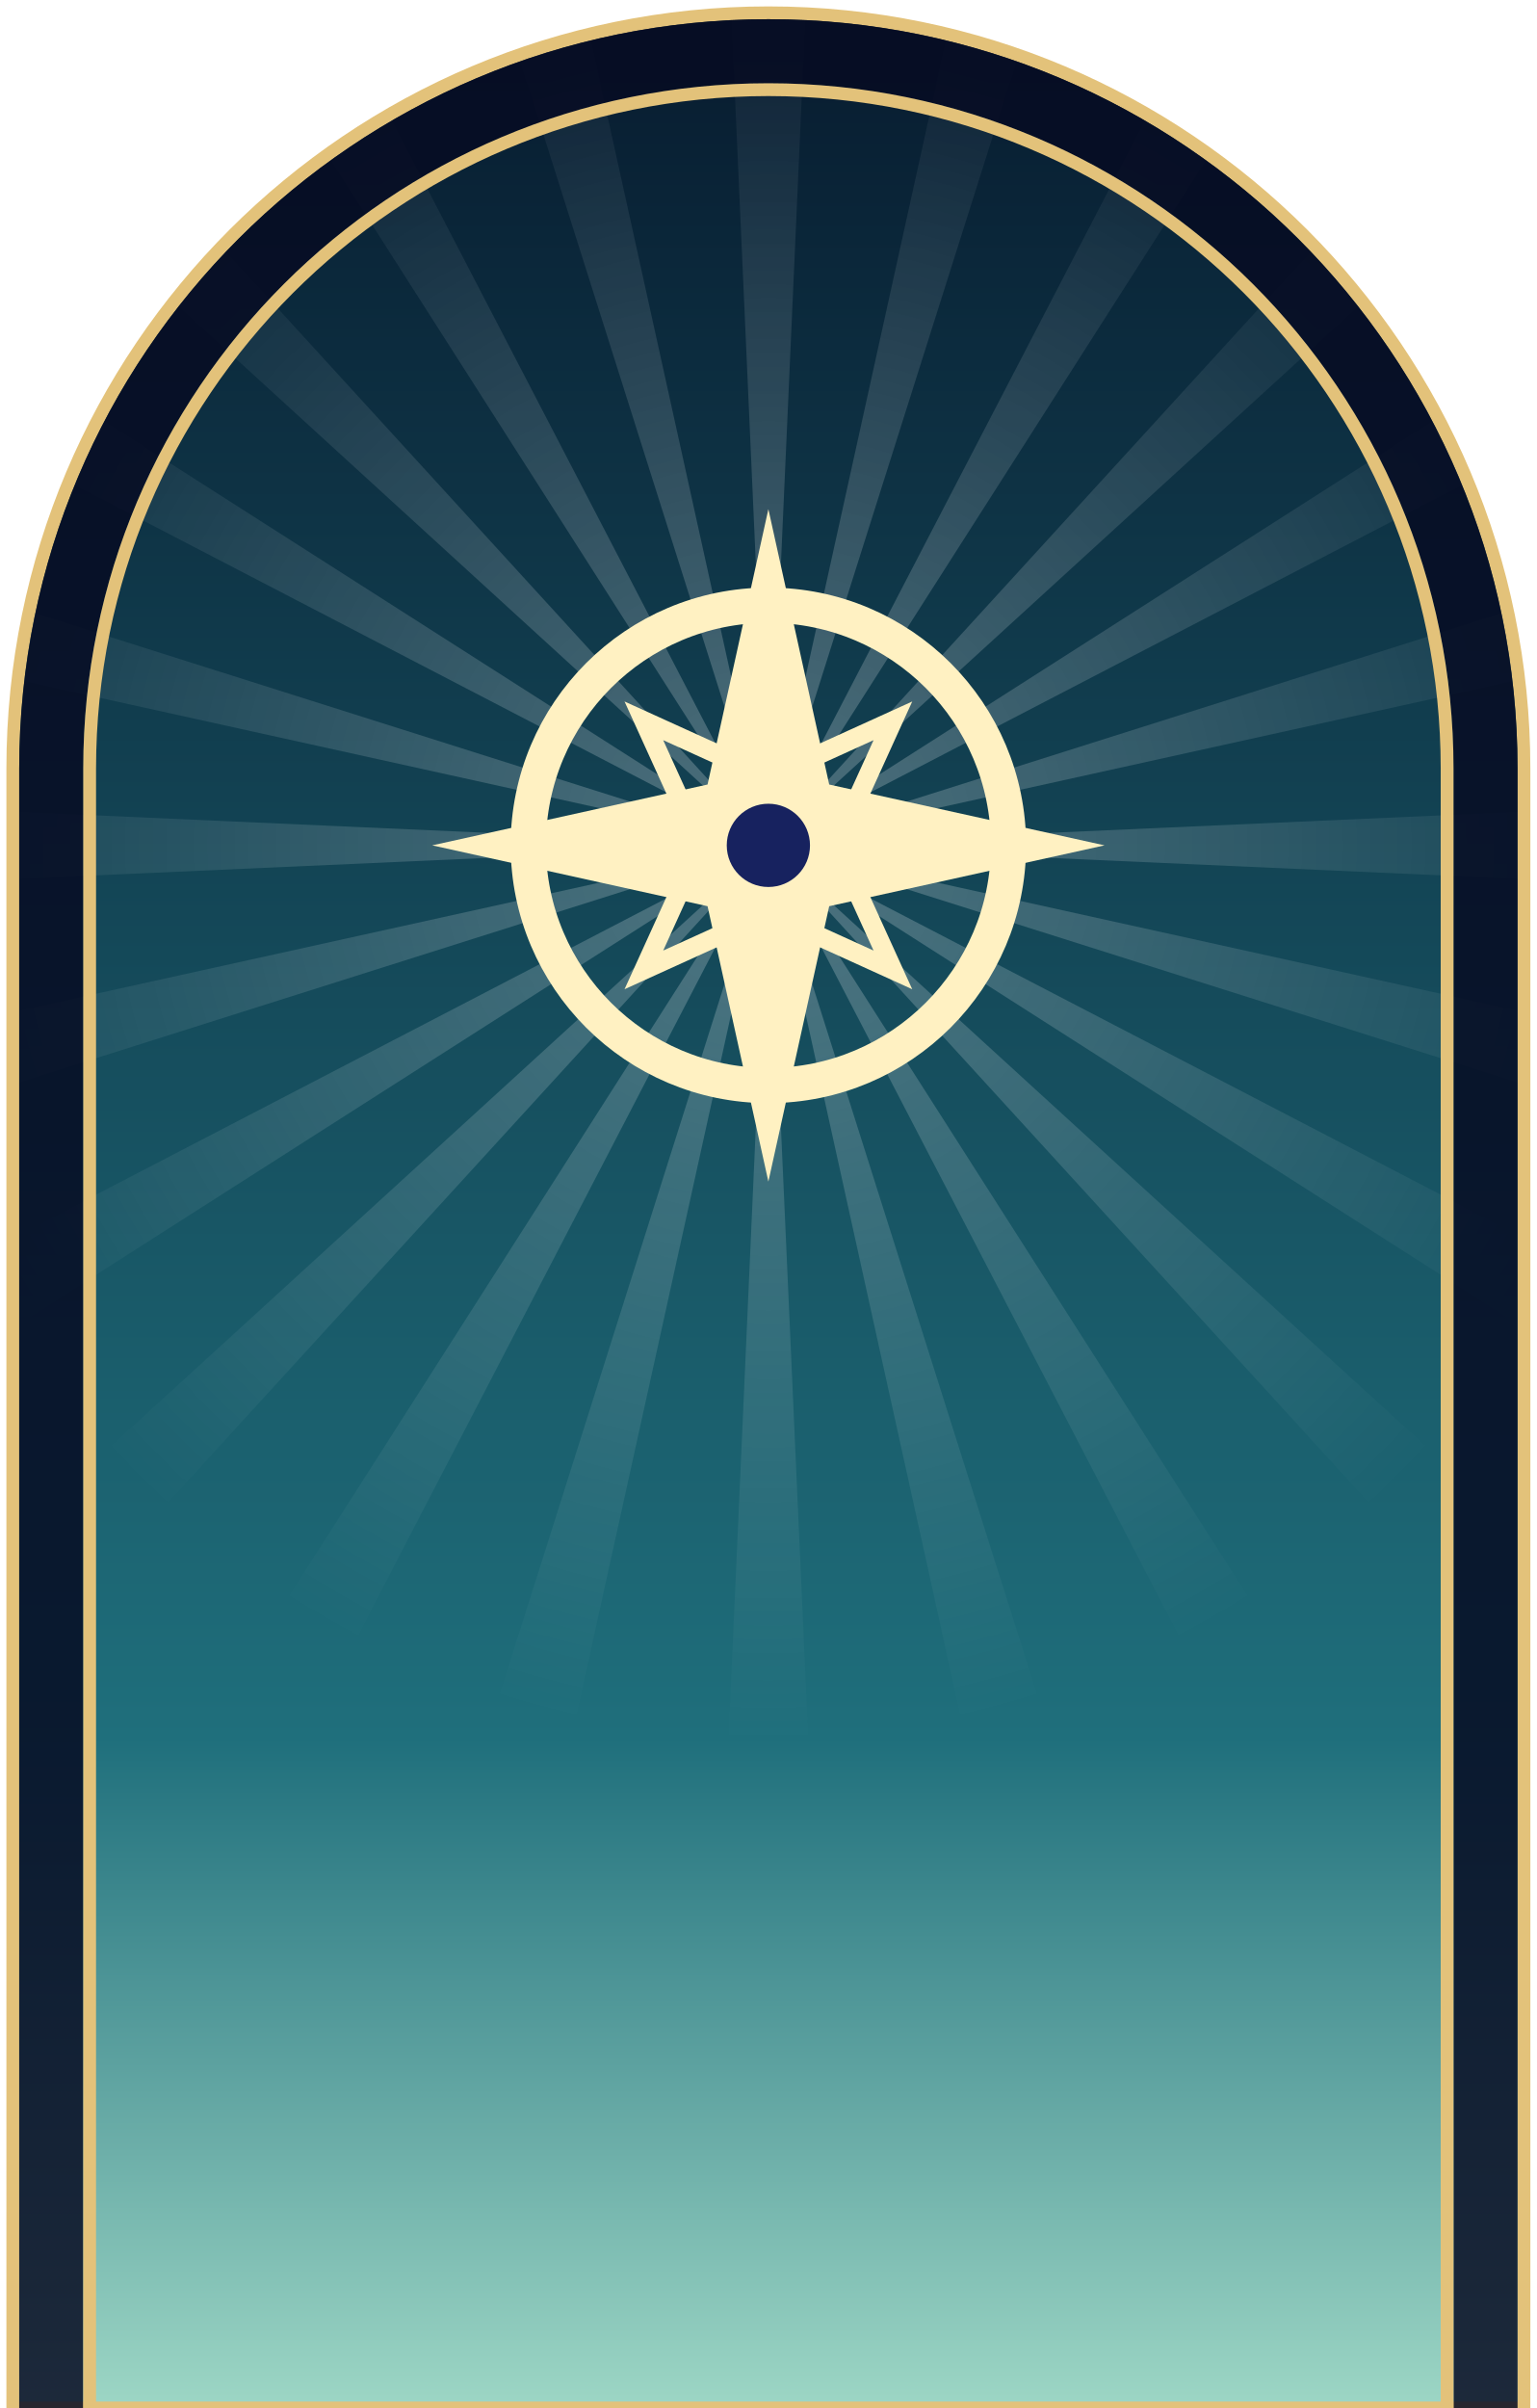
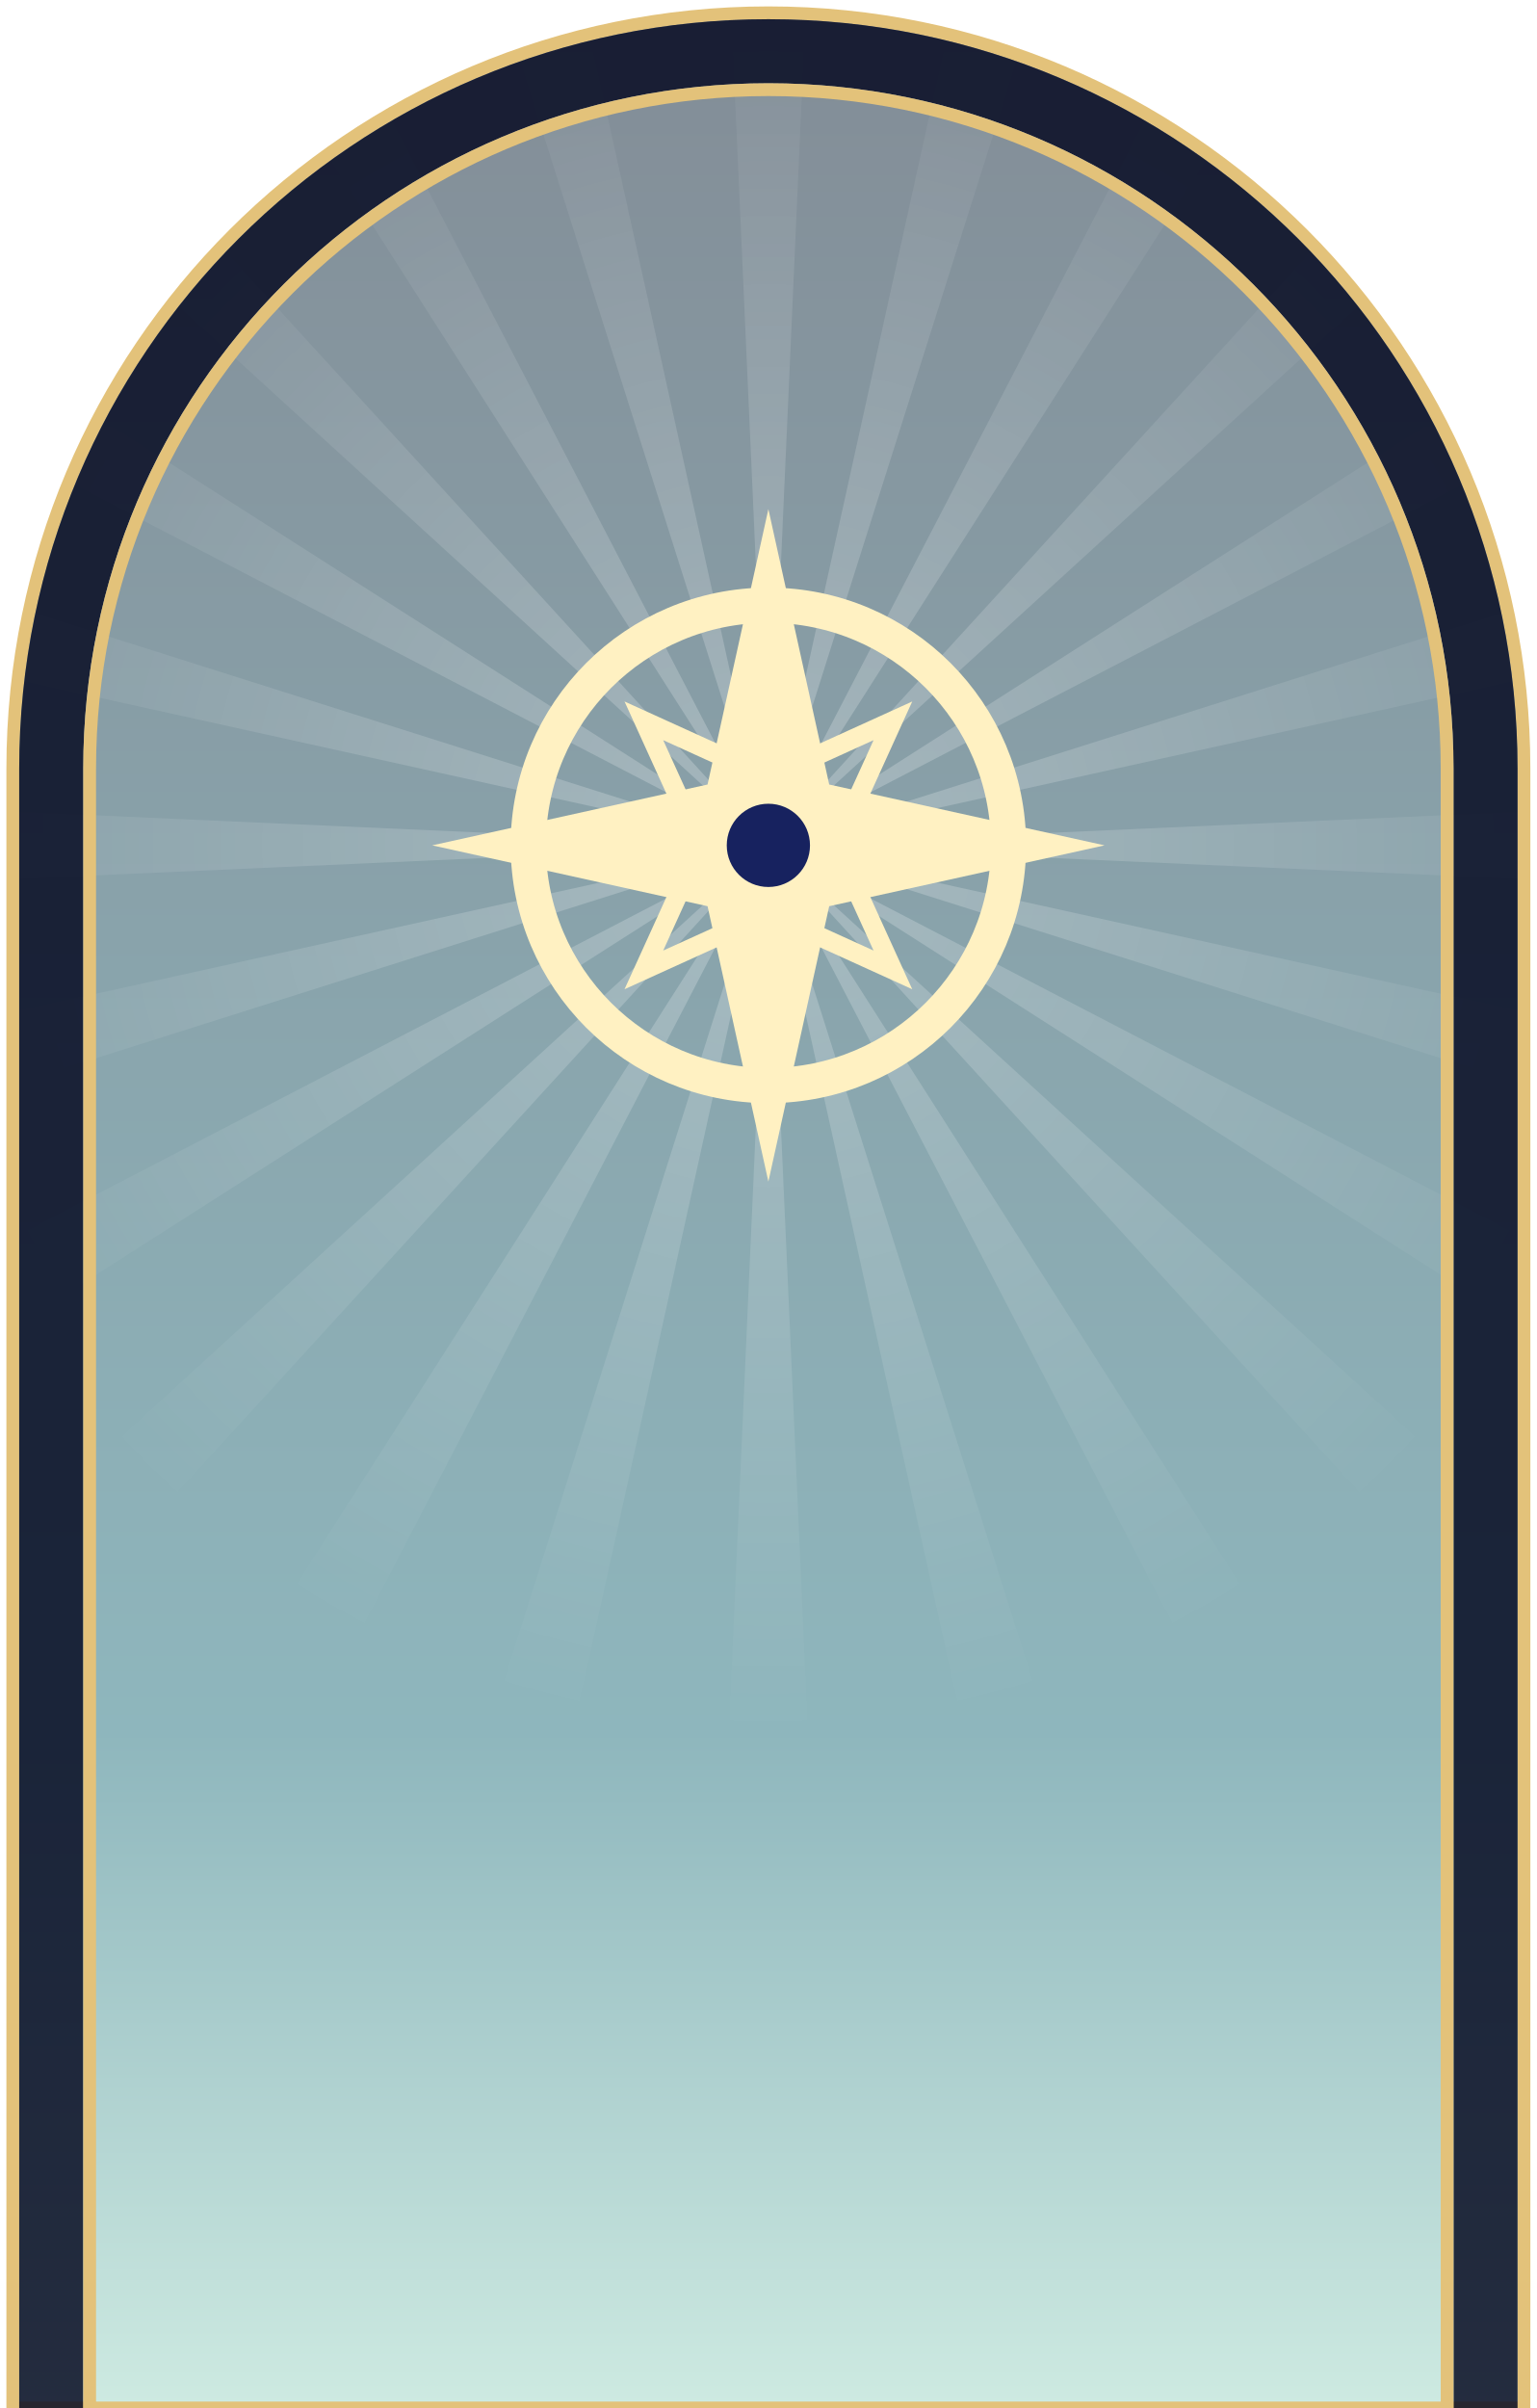
<svg xmlns="http://www.w3.org/2000/svg" viewBox="0 0 120 188">
  <defs>
    <linearGradient id="a" x1="0" y1="0" x2="0" y2="1">
      <stop offset="0" stop-color="#071a2e" />
      <stop offset=".72" stop-color="#1f6f7c" />
      <stop offset="1" stop-color="#9fd8c6" />
    </linearGradient>
    <radialGradient id="r" gradientUnits="userSpaceOnUse" cx="60" cy="66" r="100">
      <stop offset=".1" stop-color="#fff" stop-opacity=".22" />
      <stop offset=".7" stop-color="#fff" stop-opacity="0" />
    </radialGradient>
    <clipPath id="c">
      <path d="M1,188 V60 A59,59 0 0 1 119,60 V188Z" />
    </clipPath>
  </defs>
  <g clip-path="url(#c)">
-     <rect width="120" height="188" fill="url(#a)" />
+     <rect width="120" height="188" fill="url(#a)" fill-opacity=".5" />
    <path d="M60,66 L169.9,61.1 L169.9,70.9Z" fill="url(#r)" />
    <path d="M60,66 L167.4,89.7 L164.9,99.2Z" fill="url(#r)" />
    <path d="M60,66 L157.6,116.7 L152.7,125.2Z" fill="url(#r)" />
    <path d="M60,66 L141.2,140.2 L134.2,147.2Z" fill="url(#r)" />
    <path d="M60,66 L119.2,158.7 L110.7,163.6Z" fill="url(#r)" />
    <path d="M60,66 L93.2,170.9 L83.7,173.4Z" fill="url(#r)" />
    <path d="M60,66 L64.9,175.9 L55.1,175.9Z" fill="url(#r)" />
    <path d="M60,66 L36.3,173.4 L26.8,170.9Z" fill="url(#r)" />
    <path d="M60,66 L9.3,163.6 L0.8,158.7Z" fill="url(#r)" />
    <path d="M60,66 L-14.2,147.2 L-21.2,140.2Z" fill="url(#r)" />
    <path d="M60,66 L-32.7,125.2 L-37.6,116.7Z" fill="url(#r)" />
    <path d="M60,66 L-44.9,99.2 L-47.4,89.7Z" fill="url(#r)" />
    <path d="M60,66 L-49.9,70.9 L-49.9,61.1Z" fill="url(#r)" />
    <path d="M60,66 L-47.4,42.3 L-44.9,32.8Z" fill="url(#r)" />
    <path d="M60,66 L-37.6,15.3 L-32.7,6.8Z" fill="url(#r)" />
    <path d="M60,66 L-21.2,-8.2 L-14.2,-15.2Z" fill="url(#r)" />
    <path d="M60,66 L0.8,-26.7 L9.3,-31.6Z" fill="url(#r)" />
    <path d="M60,66 L26.8,-38.9 L36.3,-41.4Z" fill="url(#r)" />
    <path d="M60,66 L55.1,-43.9 L64.9,-43.9Z" fill="url(#r)" />
    <path d="M60,66 L83.7,-41.4 L93.2,-38.9Z" fill="url(#r)" />
    <path d="M60,66 L110.7,-31.6 L119.2,-26.7Z" fill="url(#r)" />
    <path d="M60,66 L134.2,-15.2 L141.2,-8.2Z" fill="url(#r)" />
    <path d="M60,66 L152.7,6.8 L157.6,15.3Z" fill="url(#r)" />
    <path d="M60,66 L164.9,32.8 L167.4,42.3Z" fill="url(#r)" />
  </g>
  <path d="M1,188 V60 A59,59 0 0 1 119,60 V188Z" fill="none" stroke="#e3c27a" stroke-opacity="1" />
  <path d="M4,188 V60 A56,56 0 0 1 116,60 V188" fill="none" stroke="#070b22" stroke-opacity=".85" stroke-width="5" />
  <path d="M7,188 V60 A53,53 0 0 1 113,60 V188" fill="none" stroke="#e3c27a" stroke-opacity="1" />
  <g transform="translate(30 36) scale(1.25)">
    <circle cx="24" cy="24" r="15" fill="none" stroke="#fff1c2" stroke-width="2.2" stroke-linecap="round" stroke-linejoin="round" />
    <path d="M24,3 L27.8,20.2 L45,24 L27.8,27.8 L24,45 L20.2,27.8 L3,24 L20.2,20.2Z" fill="#fff1c2" />
    <path d="M24,13 L27,21 L35,24 L27,27 L24,35 L21,27 L13,24 L21,21Z" fill="none" stroke="#fff1c2" stroke-width="1.2" transform="rotate(45 24 24)" />
    <circle cx="24" cy="24" r="2.6" fill="#17225f" />
  </g>
</svg>
